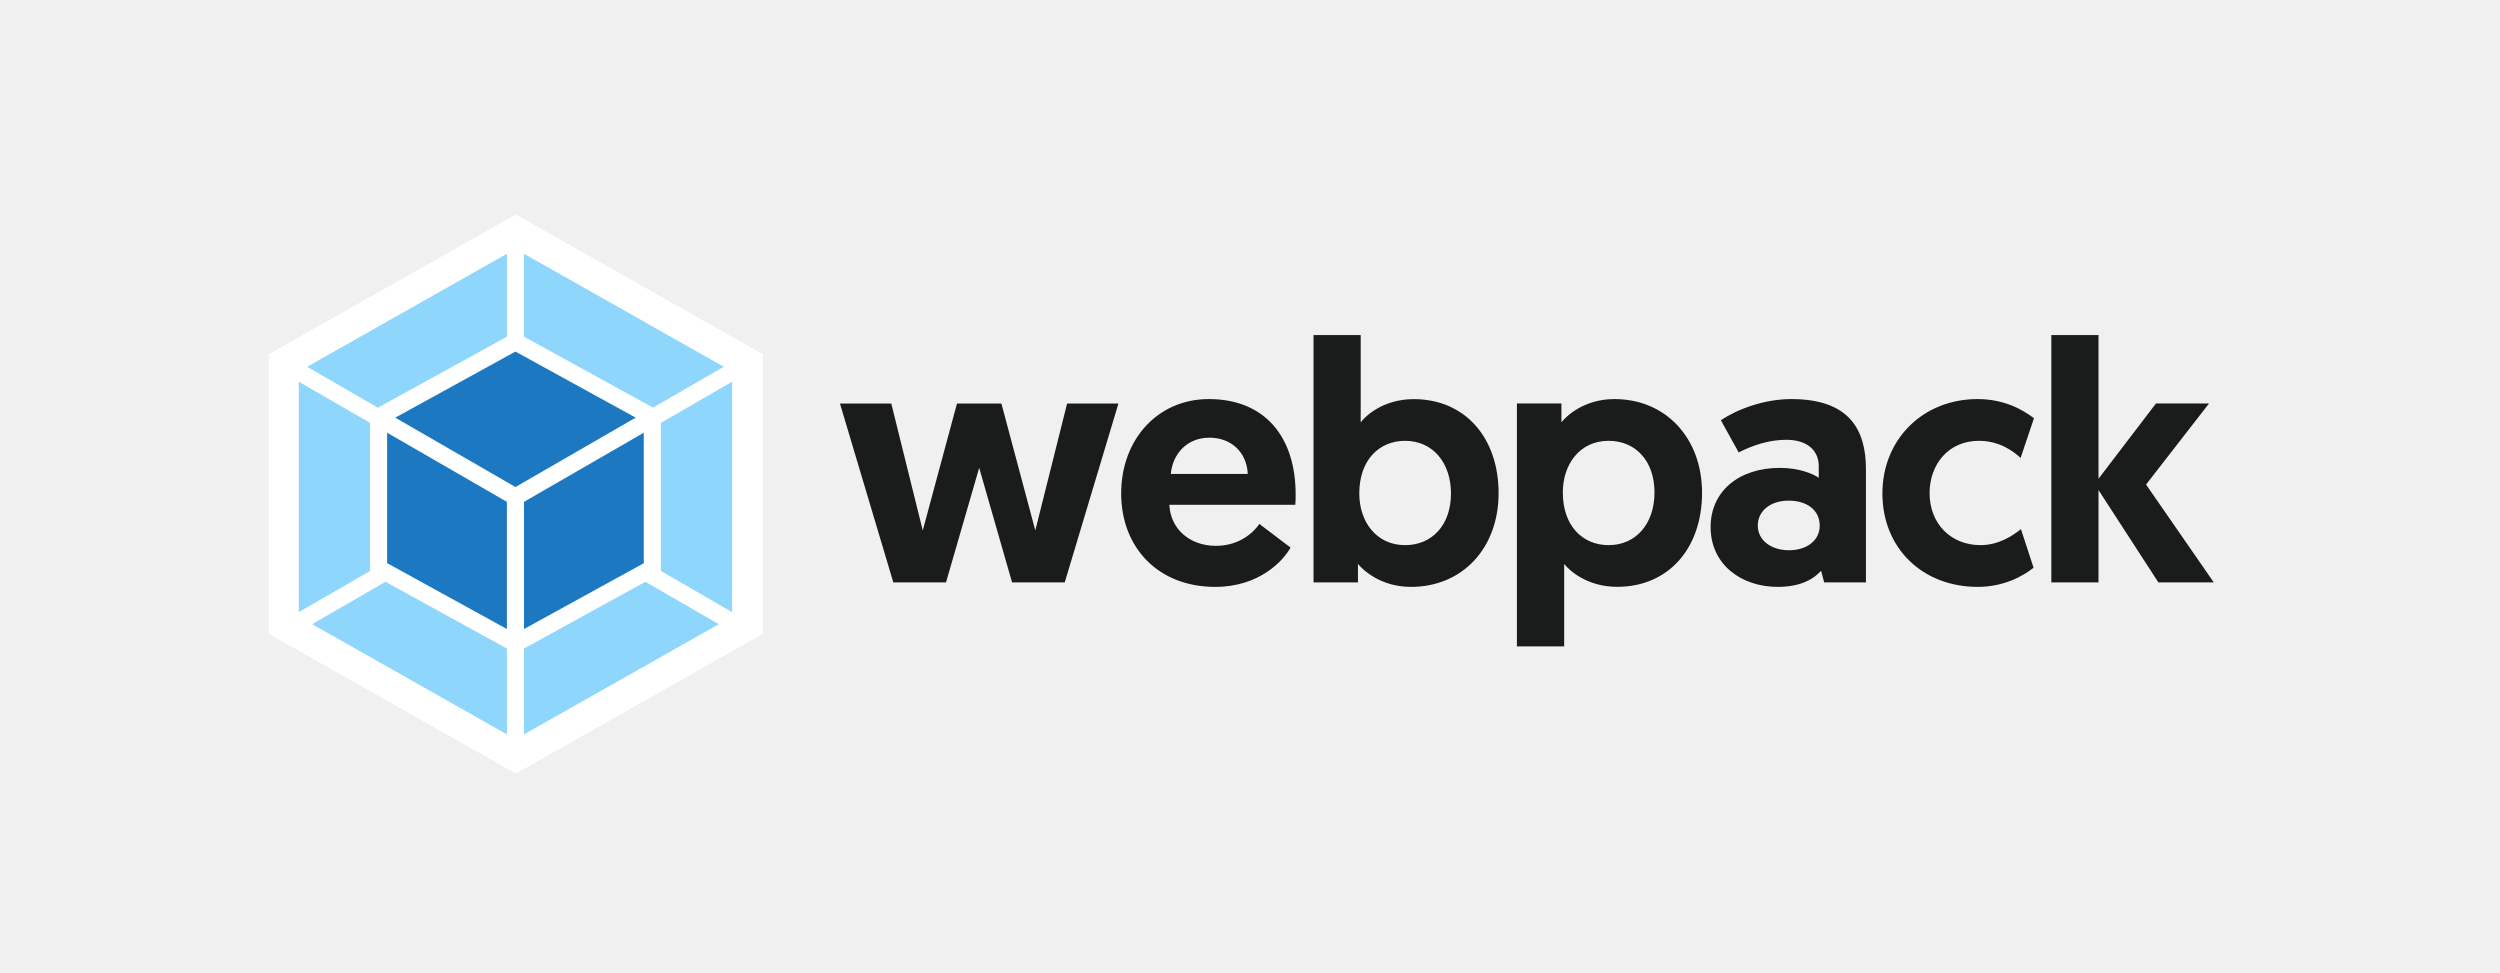
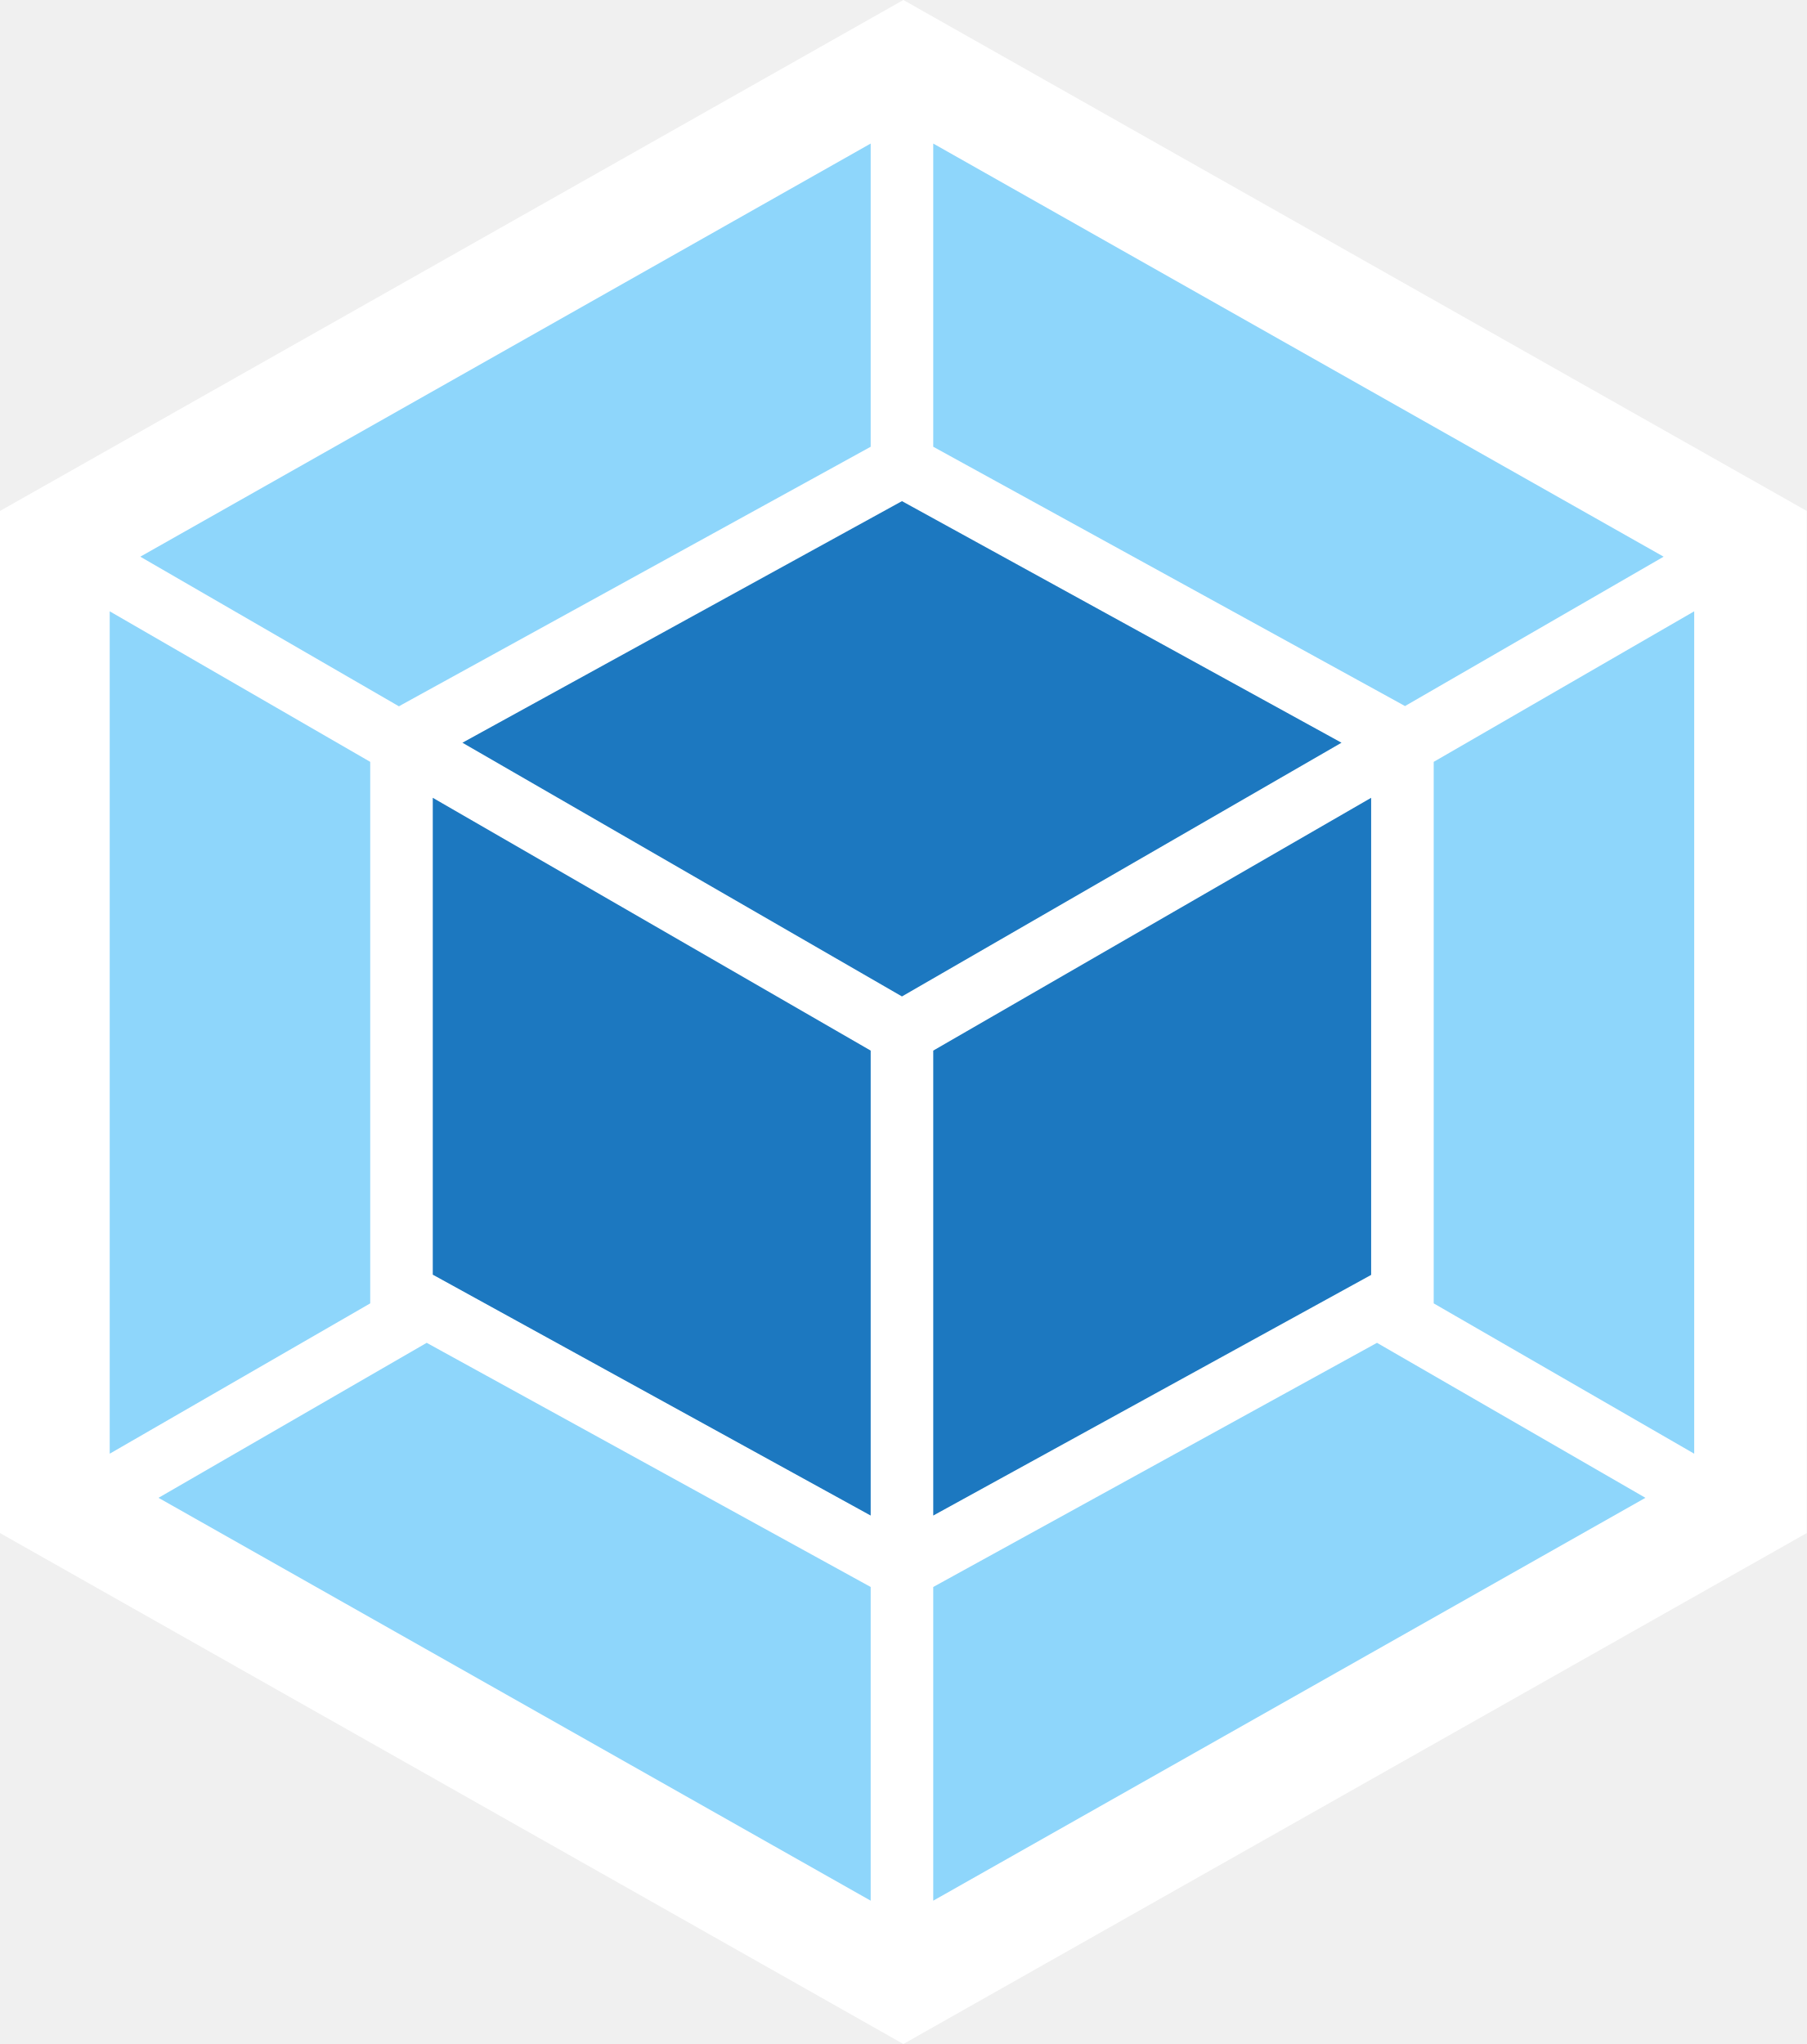
- <svg xmlns="http://www.w3.org/2000/svg" viewBox="0 0 3916 1524">
-   <path fill="#FFF" d="M808 336l387 218.9v437.9l-387 218.9-387-218.9V554.9z" />
-   <path fill="#8ED6FB" d="M1125.9 977.7l-305.1 172.6v-134.4l190.1-104.6 115 66.4zm20.9-18.9V597.9l-111.6 64.5v232l111.6 64.4zm-657.9 18.9L794 1150.3v-134.4L603.8 911.3l-114.9 66.4zM468 958.8V597.9l111.6 64.5v232L468 958.8zm13.1-384.3l312.9-177v129.9L593.5 637.7l-1.6.9-110.8-64.1zm652.6 0l-312.9-177v129.9l200.5 110.2 1.6.9 110.8-64z" />
-   <path fill="#1C78C0" d="M794 985.3L606.4 882.1V677.8L794 786.1v199.2zm26.8 0l187.6-103.1V677.8L820.8 786.1v199.2zm-13.4-207zM619.1 654.2l188.3-103.5 188.3 103.5-188.3 108.7-188.3-108.7z" />
-   <path fill="#1A1C1C" d="M1585.3 912.3h82.5l84.1-280.2h-80.4l-49.8 198.8-53.1-198.8H1499l-53.6 198.8-49.3-198.8h-80.4l83.6 280.2h82.5l52-179.5 51.5 179.5zM1756.2 773c0 84.1 57.3 146.3 147.4 146.3 69.7 0 107.2-41.8 117.9-61.6l-48.8-37c-8 11.8-30 34.3-68.1 34.3-41.3 0-71.3-26.8-72.9-64.3H2029c.5-5.4.5-10.7.5-16.1 0-91.6-49.3-149.5-136.1-149.5-79.9 0-137.2 63.2-137.2 147.9zm77.7-30.6c3.2-32.1 25.7-56.8 60.6-56.8 33.8 0 58.4 22.5 60 56.8h-120.6zm223.5 169.9h69.7v-28.9c7.5 9.1 35.4 35.9 83.1 35.9 80.4 0 137.2-60.5 137.2-146.8 0-86.8-52.5-147.3-132.9-147.3-48.2 0-76.1 26.8-83.1 36.4V524.9h-73.9v387.4zm71.8-139.3c0-52.5 31.1-82.5 71.8-82.5 42.9 0 71.8 33.8 71.8 82.5 0 49.8-30 80.9-71.8 80.9-45 0-71.8-36.5-71.8-80.9zm247 239.5h73.9V883.3c7 9.1 34.8 35.9 83.1 35.9 80.4 0 132.9-60.5 132.9-147.3 0-85.7-56.8-146.8-137.2-146.8-47.7 0-75.6 26.8-83.1 36.4V632h-69.7v380.5zm71.8-241.1c0-44.5 26.8-80.9 71.8-80.9 41.8 0 71.8 31.1 71.8 80.9 0 48.8-28.9 82.5-71.8 82.5-40.7 0-71.8-30-71.8-82.5zm231.5 54.1c0 58.9 48.2 93.8 105 93.8 32.2 0 53.6-9.6 68.1-25.2l4.8 18.2h65.4V734.9c0-62.7-26.8-109.8-116.8-109.8-42.9 0-85.2 16.1-110.4 33.2l27.9 50.4c20.9-10.7 46.6-19.8 74.5-19.8 32.7 0 50.9 16.6 50.9 41.3v18.2c-10.2-7-32.2-15.5-60.6-15.5-65.4-.1-108.8 37.4-108.8 92.6zm73.9-2.2c0-23 19.8-39.1 48.2-39.1s48.8 14.5 48.8 39.1c0 23.6-20.4 38.6-48.2 38.6s-48.8-15.5-48.8-38.6zm348.9 30.6c-46.6 0-79.8-33.8-79.8-81.4 0-45 29.5-82 77.2-82 31.6 0 53.1 15.5 65.4 26.8l20.9-62.2c-18.2-13.9-47.2-30-88.4-30-85.2 0-149 62.7-149 147.9s62.2 146.3 149.5 146.3c40.7 0 71.3-17.1 87.3-30l-19.8-60.5c-12.4 10.1-34.9 25.1-63.3 25.1zm110.9 58.4h73.9V767.6l93.8 144.7h86.8L3361.6 759l98.6-127h-83.1l-90 117.9v-225h-73.9v387.4z" />
+ <svg xmlns="http://www.w3.org/2000/svg" viewBox="0 0 774 875.7">
+   <path fill="#FFF" d="M387 0l387 218.9v437.9L387 875.7 0 656.8V218.9z" />
+   <path fill="#8ed6fb" d="M704.9 641.7L399.8 814.3V679.9l190.1-104.6 115 66.4zm20.9-18.9V261.9l-111.6 64.5v232l111.6 64.4zM67.9 641.7L373 814.3V679.9L182.8 575.3 67.9 641.7zM47 622.8V261.9l111.6 64.5v232L47 622.8zm13.1-384.3L373 61.5v129.9L172.5 301.7l-1.6.9-110.8-64.1zm652.6 0l-312.9-177v129.9l200.5 110.2 1.6.9 110.8-64z" />
+   <path fill="#1c78c0" d="M373 649.3L185.4 546.1V341.8L373 450.1v199.2zm26.8 0l187.6-103.1V341.8L399.8 450.1v199.2zm-13.4-207zM198.1 318.2l188.3-103.5 188.3 103.5-188.3 108.7-188.3-108.7z" />
</svg>
